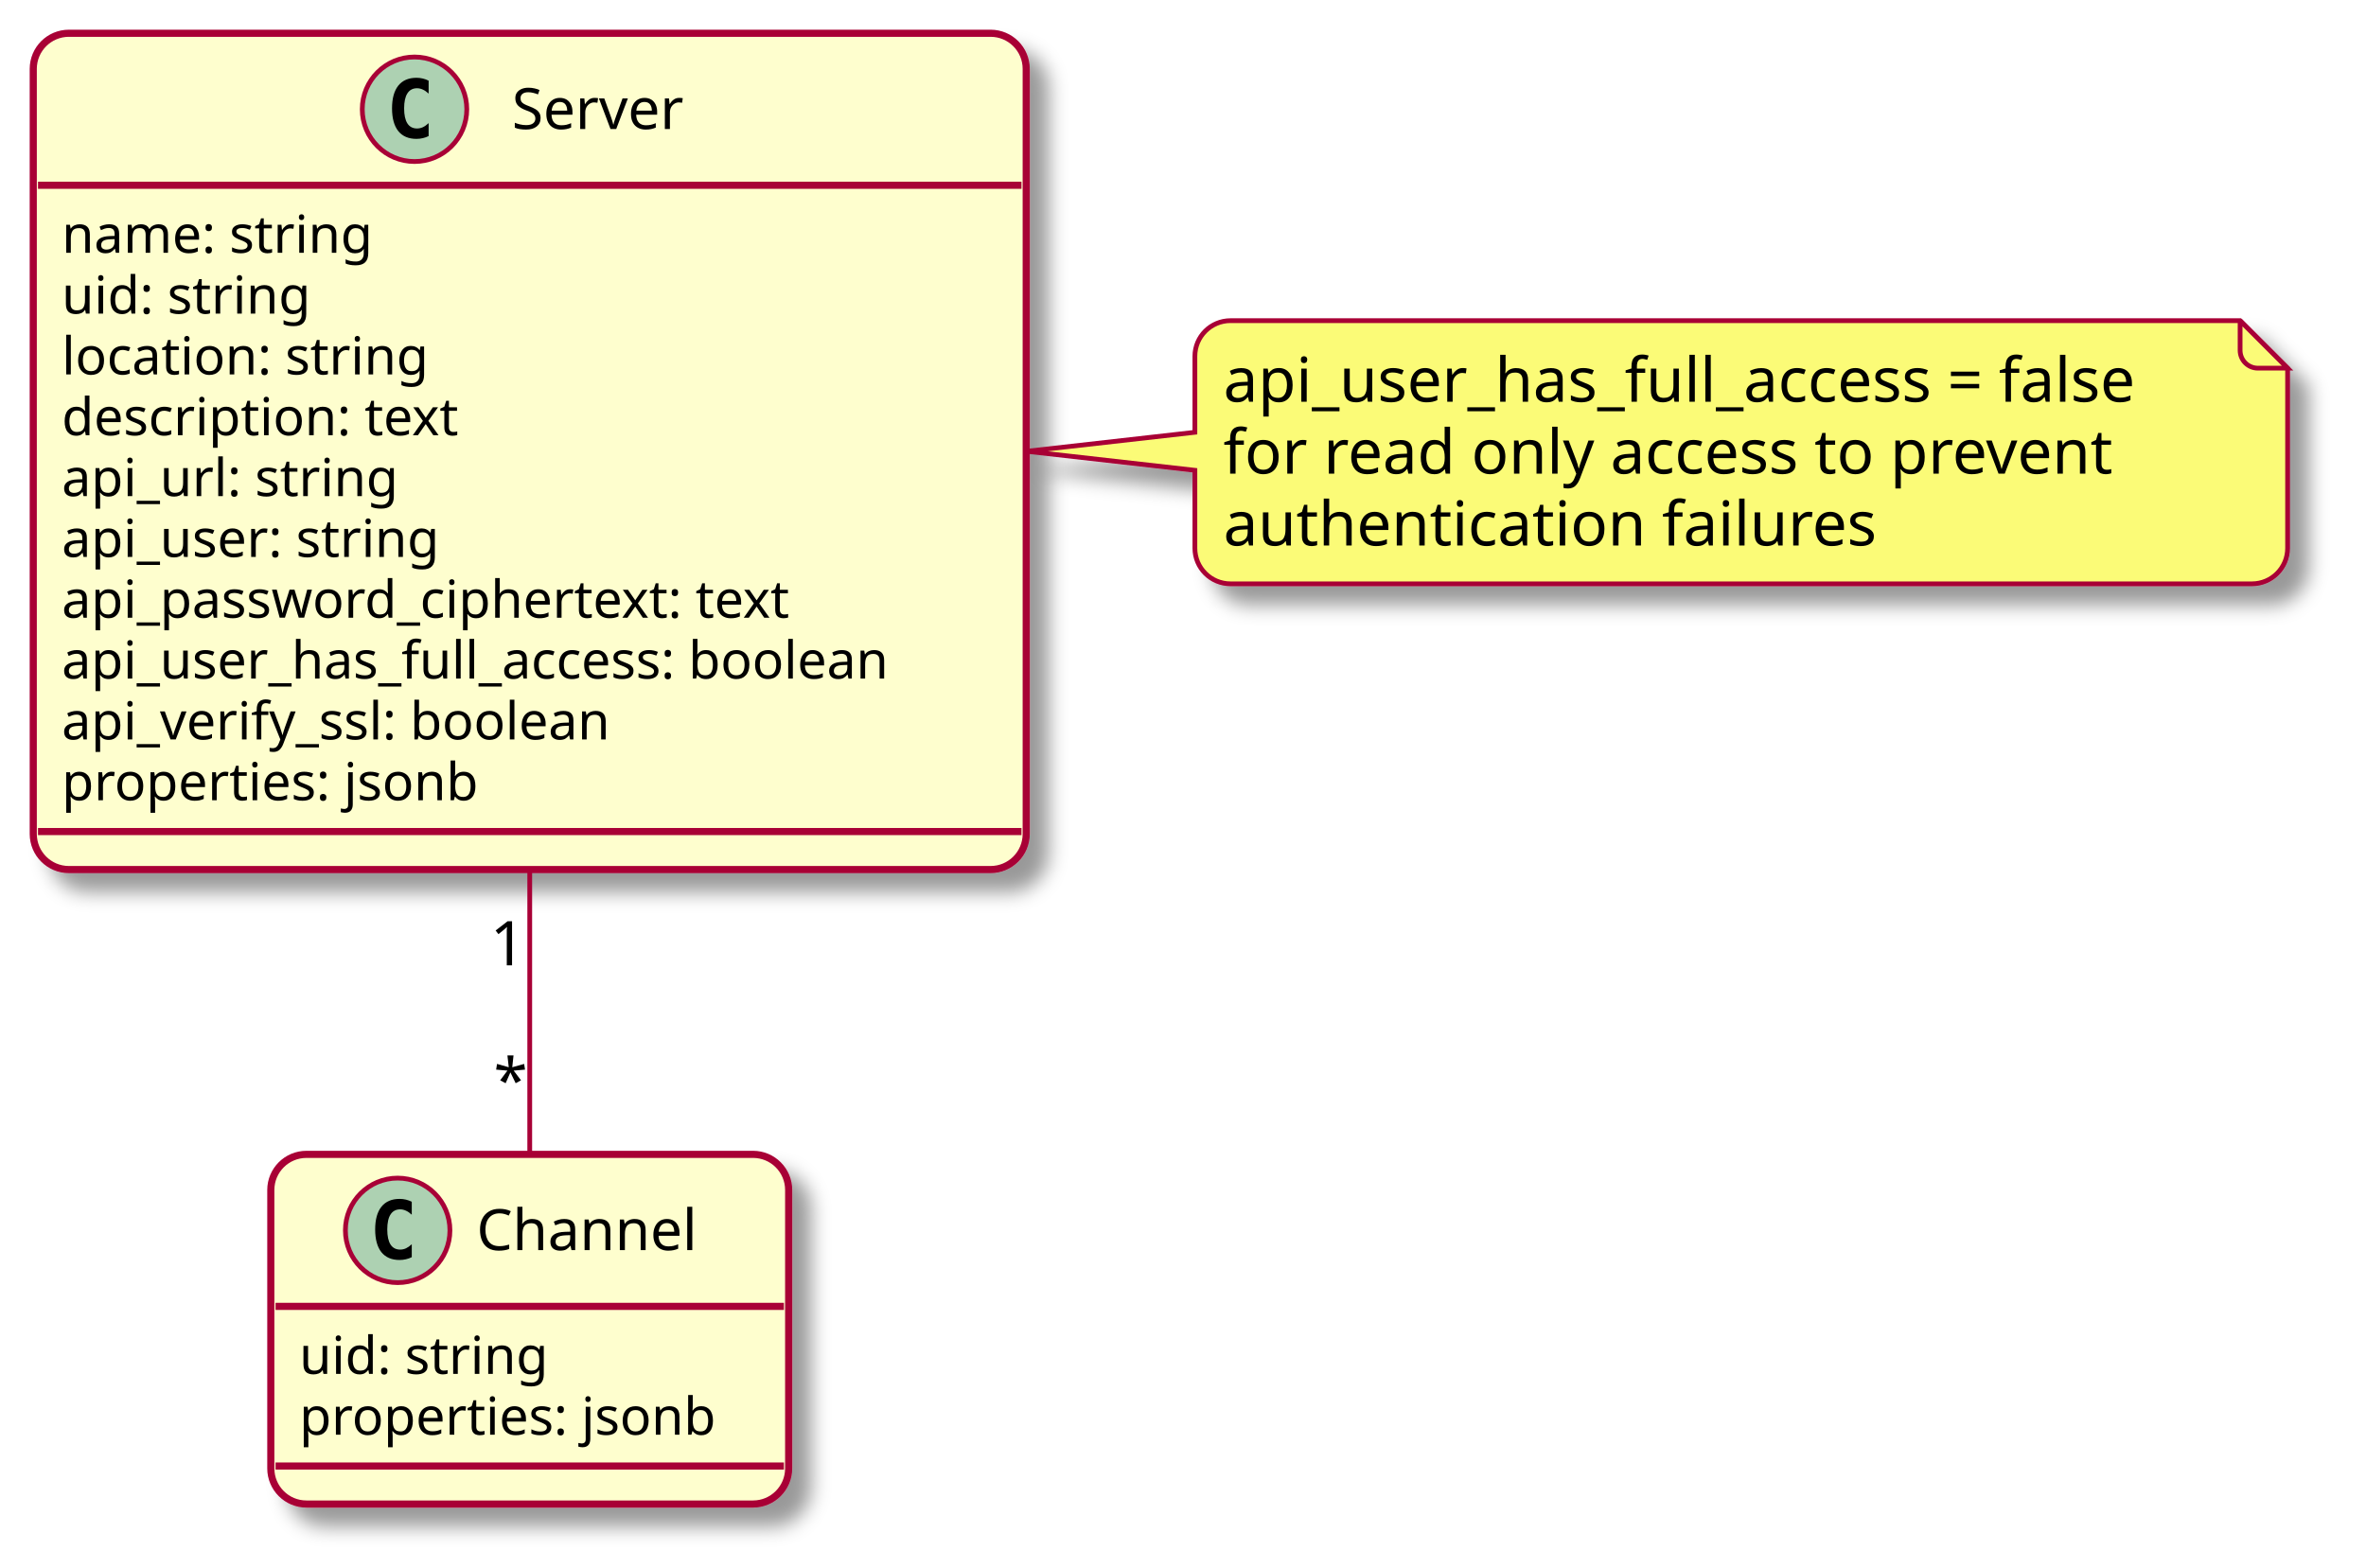
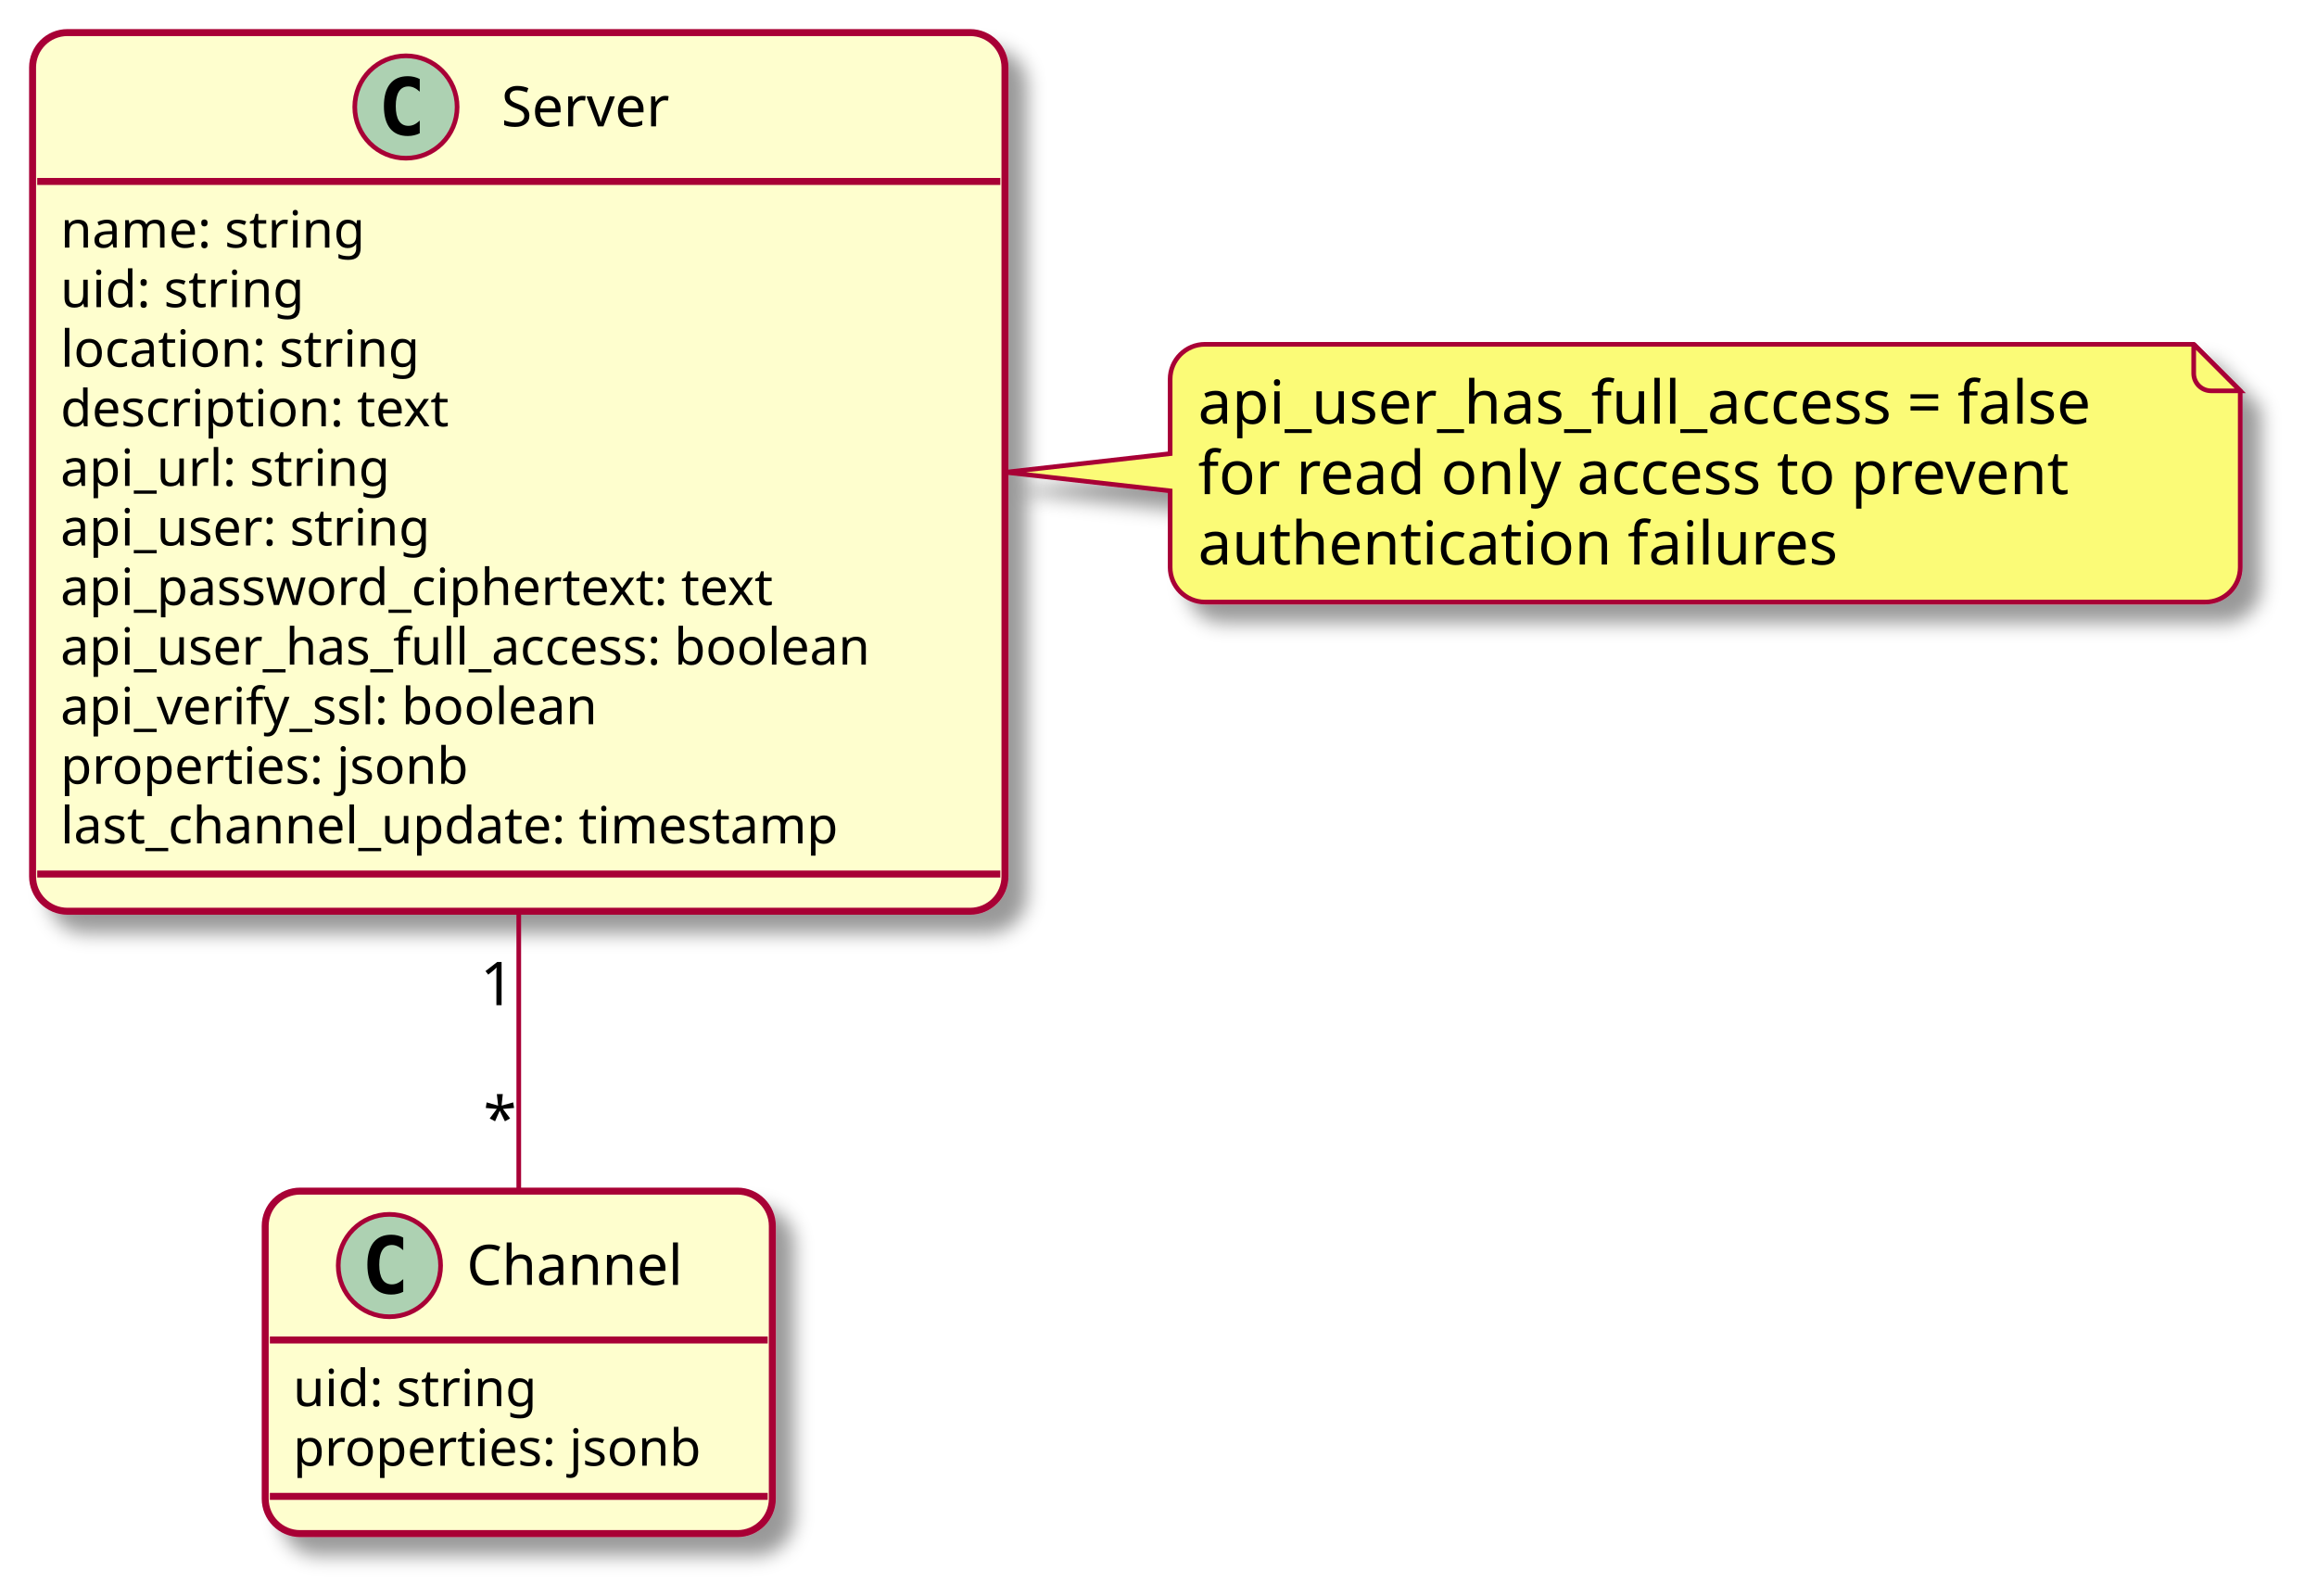
- <svg xmlns="http://www.w3.org/2000/svg" contentScriptType="application/ecmascript" contentStyleType="text/css" height="330px" preserveAspectRatio="none" style="width:498px;height:330px;" version="1.1" viewBox="0 0 498 330" width="498px" zoomAndPan="magnify">
+ <svg xmlns="http://www.w3.org/2000/svg" contentScriptType="application/ecmascript" contentStyleType="text/css" height="343px" preserveAspectRatio="none" style="width:498px;height:343px;" version="1.1" viewBox="0 0 498 343" width="498px" zoomAndPan="magnify">
  <defs>
-     <filter height="300%" id="f1tj1rd8e6o1bw" width="300%" x="-1" y="-1">
+     <filter height="300%" id="fa26y76ndx0gr" width="300%" x="-1" y="-1">
      <feGaussianBlur result="blurOut" stdDeviation="2.0" />
      <feColorMatrix in="blurOut" result="blurOut2" type="matrix" values="0 0 0 0 0 0 0 0 0 0 0 0 0 0 0 0 0 0 .4 0" />
      <feOffset dx="4.0" dy="4.0" in="blurOut2" result="blurOut3" />
      <feBlend in="SourceGraphic" in2="blurOut3" mode="normal" />
    </filter>
  </defs>
  <g>
-     <rect codeLine="5" fill="#FEFECE" filter="url(#f1tj1rd8e6o1bw)" height="176.047" id="Server" rx="7.5" ry="7.5" style="stroke:#A80036;stroke-width:1.5;" width="209" x="7" y="7" />
+     <rect codeLine="5" fill="#FEFECE" filter="url(#fa26y76ndx0gr)" height="188.852" id="Server" rx="7.5" ry="7.5" style="stroke:#A80036;stroke-width:1.5;" width="209" x="7" y="7" />
    <ellipse cx="87.25" cy="23" fill="#ADD1B2" rx="11" ry="11" style="stroke:#A80036;stroke-width:1.0;" />
    <path d="M90.219,28.641 Q89.641,28.938 89,29.078 Q88.359,29.234 87.656,29.234 Q85.156,29.234 83.828,27.594 Q82.516,25.938 82.516,22.812 Q82.516,19.688 83.828,18.031 Q85.156,16.375 87.656,16.375 Q88.359,16.375 89,16.531 Q89.656,16.688 90.219,16.984 L90.219,19.703 Q89.594,19.125 89,18.859 Q88.406,18.578 87.781,18.578 Q86.438,18.578 85.75,19.656 Q85.062,20.719 85.062,22.812 Q85.062,24.906 85.75,25.984 Q86.438,27.047 87.781,27.047 Q88.406,27.047 89,26.781 Q89.594,26.5 90.219,25.922 L90.219,28.641 Z " fill="#000000" />
    <text fill="#000000" font-family="sans-serif" font-size="12" lengthAdjust="spacing" textLength="40" x="107.75" y="27.154">Server</text>
    <line style="stroke:#A80036;stroke-width:1.5;" x1="8" x2="215" y1="39" y2="39" />
    <text fill="#000000" font-family="sans-serif" font-size="11" lengthAdjust="spacing" textLength="72" x="13" y="53.21">name: string</text>
    <text fill="#000000" font-family="sans-serif" font-size="11" lengthAdjust="spacing" textLength="57" x="13" y="66.015">uid: string</text>
    <text fill="#000000" font-family="sans-serif" font-size="11" lengthAdjust="spacing" textLength="84" x="13" y="78.82">location: string</text>
    <text fill="#000000" font-family="sans-serif" font-size="11" lengthAdjust="spacing" textLength="91" x="13" y="91.624">description: text</text>
    <text fill="#000000" font-family="sans-serif" font-size="11" lengthAdjust="spacing" textLength="78" x="13" y="104.429">api_url: string</text>
    <text fill="#000000" font-family="sans-serif" font-size="11" lengthAdjust="spacing" textLength="89" x="13" y="117.234">api_user: string</text>
    <text fill="#000000" font-family="sans-serif" font-size="11" lengthAdjust="spacing" textLength="169" x="13" y="130.039">api_password_ciphertext: text</text>
    <text fill="#000000" font-family="sans-serif" font-size="11" lengthAdjust="spacing" textLength="197" x="13" y="142.843">api_user_has_full_access: boolean</text>
    <text fill="#000000" font-family="sans-serif" font-size="11" lengthAdjust="spacing" textLength="129" x="13" y="155.648">api_verify_ssl: boolean</text>
    <text fill="#000000" font-family="sans-serif" font-size="11" lengthAdjust="spacing" textLength="97" x="13" y="168.453">properties: jsonb</text>
-     <line style="stroke:#A80036;stroke-width:1.5;" x1="8" x2="215" y1="175.047" y2="175.047" />
-     <path d="M251.5,75 L251.5,91 L216.09,95 L251.5,99 L251.5,115.398 A7.5,7.5 0 0 0 259,122.898 L474,122.898 A7.5,7.5 0 0 0 481.5,115.398 L481.5,77.5 L471.5,67.5 L259,67.5 A7.5,7.5 0 0 0 251.5,75 " fill="#FBFB77" filter="url(#f1tj1rd8e6o1bw)" style="stroke:#A80036;stroke-width:1.0;" />
-     <path d="M471.5,67.5 L471.5,73.75 A3.75,3.75 0 0 0 475.25,77.5 L481.5,77.5 L471.5,67.5 " fill="#FBFB77" style="stroke:#A80036;stroke-width:1.0;" />
-     <text fill="#000000" font-family="sans-serif" font-size="13" lengthAdjust="spacing" textLength="209" x="257.5" y="84.567">api_user_has_full_access = false</text>
-     <text fill="#000000" font-family="sans-serif" font-size="13" lengthAdjust="spacing" textLength="198" x="257.5" y="99.7">for read only access to prevent</text>
-     <text fill="#000000" font-family="sans-serif" font-size="13" lengthAdjust="spacing" textLength="142" x="257.5" y="114.832">authentication failures</text>
-     <rect codeLine="23" fill="#FEFECE" filter="url(#f1tj1rd8e6o1bw)" height="73.609" id="Channel" rx="7.5" ry="7.5" style="stroke:#A80036;stroke-width:1.5;" width="109" x="57" y="243" />
-     <ellipse cx="83.7" cy="259" fill="#ADD1B2" rx="11" ry="11" style="stroke:#A80036;stroke-width:1.0;" />
-     <path d="M86.669,264.641 Q86.091,264.938 85.45,265.078 Q84.809,265.234 84.106,265.234 Q81.606,265.234 80.278,263.594 Q78.966,261.938 78.966,258.812 Q78.966,255.688 80.278,254.031 Q81.606,252.375 84.106,252.375 Q84.809,252.375 85.45,252.531 Q86.106,252.688 86.669,252.984 L86.669,255.703 Q86.044,255.125 85.45,254.859 Q84.856,254.578 84.231,254.578 Q82.888,254.578 82.2,255.656 Q81.513,256.719 81.513,258.812 Q81.513,260.906 82.2,261.984 Q82.888,263.047 84.231,263.047 Q84.856,263.047 85.45,262.781 Q86.044,262.5 86.669,261.922 L86.669,264.641 Z " fill="#000000" />
-     <text fill="#000000" font-family="sans-serif" font-size="12" lengthAdjust="spacing" textLength="51" x="100.3" y="263.154">Channel</text>
-     <line style="stroke:#A80036;stroke-width:1.5;" x1="58" x2="165" y1="275" y2="275" />
-     <text fill="#000000" font-family="sans-serif" font-size="11" lengthAdjust="spacing" textLength="57" x="63" y="289.21">uid: string</text>
-     <text fill="#000000" font-family="sans-serif" font-size="11" lengthAdjust="spacing" textLength="97" x="63" y="302.015">properties: jsonb</text>
-     <line style="stroke:#A80036;stroke-width:1.5;" x1="58" x2="165" y1="308.609" y2="308.609" />
-     <path codeLine="28" d="M111.5,183.21 C111.5,204.2 111.5,225.49 111.5,242.65 " fill="none" id="Server-Channel" style="stroke:#A80036;stroke-width:1.0;" />
-     <text fill="#000000" font-family="sans-serif" font-size="13" lengthAdjust="spacing" textLength="8" x="103.169" y="203.206">1</text>
-     <text fill="#000000" font-family="sans-serif" font-size="13" lengthAdjust="spacing" textLength="7" x="103.898" y="232.053">*</text>
+     <text fill="#000000" font-family="sans-serif" font-size="11" lengthAdjust="spacing" textLength="184" x="13" y="181.257">last_channel_update: timestamp</text>
+     <line style="stroke:#A80036;stroke-width:1.5;" x1="8" x2="215" y1="187.852" y2="187.852" />
+     <path d="M251.5,81.5 L251.5,97.5 L216.09,101.5 L251.5,105.5 L251.5,121.898 A7.5,7.5 0 0 0 259,129.398 L474,129.398 A7.5,7.5 0 0 0 481.5,121.898 L481.5,84 L471.5,74 L259,74 A7.5,7.5 0 0 0 251.5,81.5 " fill="#FBFB77" filter="url(#fa26y76ndx0gr)" style="stroke:#A80036;stroke-width:1.0;" />
+     <path d="M471.5,74 L471.5,80.25 A3.75,3.75 0 0 0 475.25,84 L481.5,84 L471.5,74 " fill="#FBFB77" style="stroke:#A80036;stroke-width:1.0;" />
+     <text fill="#000000" font-family="sans-serif" font-size="13" lengthAdjust="spacing" textLength="209" x="257.5" y="91.067">api_user_has_full_access = false</text>
+     <text fill="#000000" font-family="sans-serif" font-size="13" lengthAdjust="spacing" textLength="198" x="257.5" y="106.2">for read only access to prevent</text>
+     <text fill="#000000" font-family="sans-serif" font-size="13" lengthAdjust="spacing" textLength="142" x="257.5" y="121.332">authentication failures</text>
+     <rect codeLine="24" fill="#FEFECE" filter="url(#fa26y76ndx0gr)" height="73.609" id="Channel" rx="7.5" ry="7.5" style="stroke:#A80036;stroke-width:1.5;" width="109" x="57" y="256" />
+     <ellipse cx="83.7" cy="272" fill="#ADD1B2" rx="11" ry="11" style="stroke:#A80036;stroke-width:1.0;" />
+     <path d="M86.669,277.641 Q86.091,277.938 85.45,278.078 Q84.809,278.234 84.106,278.234 Q81.606,278.234 80.278,276.594 Q78.966,274.938 78.966,271.812 Q78.966,268.688 80.278,267.031 Q81.606,265.375 84.106,265.375 Q84.809,265.375 85.45,265.531 Q86.106,265.688 86.669,265.984 L86.669,268.703 Q86.044,268.125 85.45,267.859 Q84.856,267.578 84.231,267.578 Q82.888,267.578 82.2,268.656 Q81.513,269.719 81.513,271.812 Q81.513,273.906 82.2,274.984 Q82.888,276.047 84.231,276.047 Q84.856,276.047 85.45,275.781 Q86.044,275.5 86.669,274.922 L86.669,277.641 Z " fill="#000000" />
+     <text fill="#000000" font-family="sans-serif" font-size="12" lengthAdjust="spacing" textLength="51" x="100.3" y="276.154">Channel</text>
+     <line style="stroke:#A80036;stroke-width:1.5;" x1="58" x2="165" y1="288" y2="288" />
+     <text fill="#000000" font-family="sans-serif" font-size="11" lengthAdjust="spacing" textLength="57" x="63" y="302.21">uid: string</text>
+     <text fill="#000000" font-family="sans-serif" font-size="11" lengthAdjust="spacing" textLength="97" x="63" y="315.015">properties: jsonb</text>
+     <line style="stroke:#A80036;stroke-width:1.5;" x1="58" x2="165" y1="321.609" y2="321.609" />
+     <path codeLine="29" d="M111.5,196.14 C111.5,217.4 111.5,238.73 111.5,255.86 " fill="none" id="Server-Channel" style="stroke:#A80036;stroke-width:1.0;" />
+     <text fill="#000000" font-family="sans-serif" font-size="13" lengthAdjust="spacing" textLength="8" x="103.194" y="216.038">1</text>
+     <text fill="#000000" font-family="sans-serif" font-size="13" lengthAdjust="spacing" textLength="7" x="103.877" y="245.022">*</text>
  </g>
</svg>
